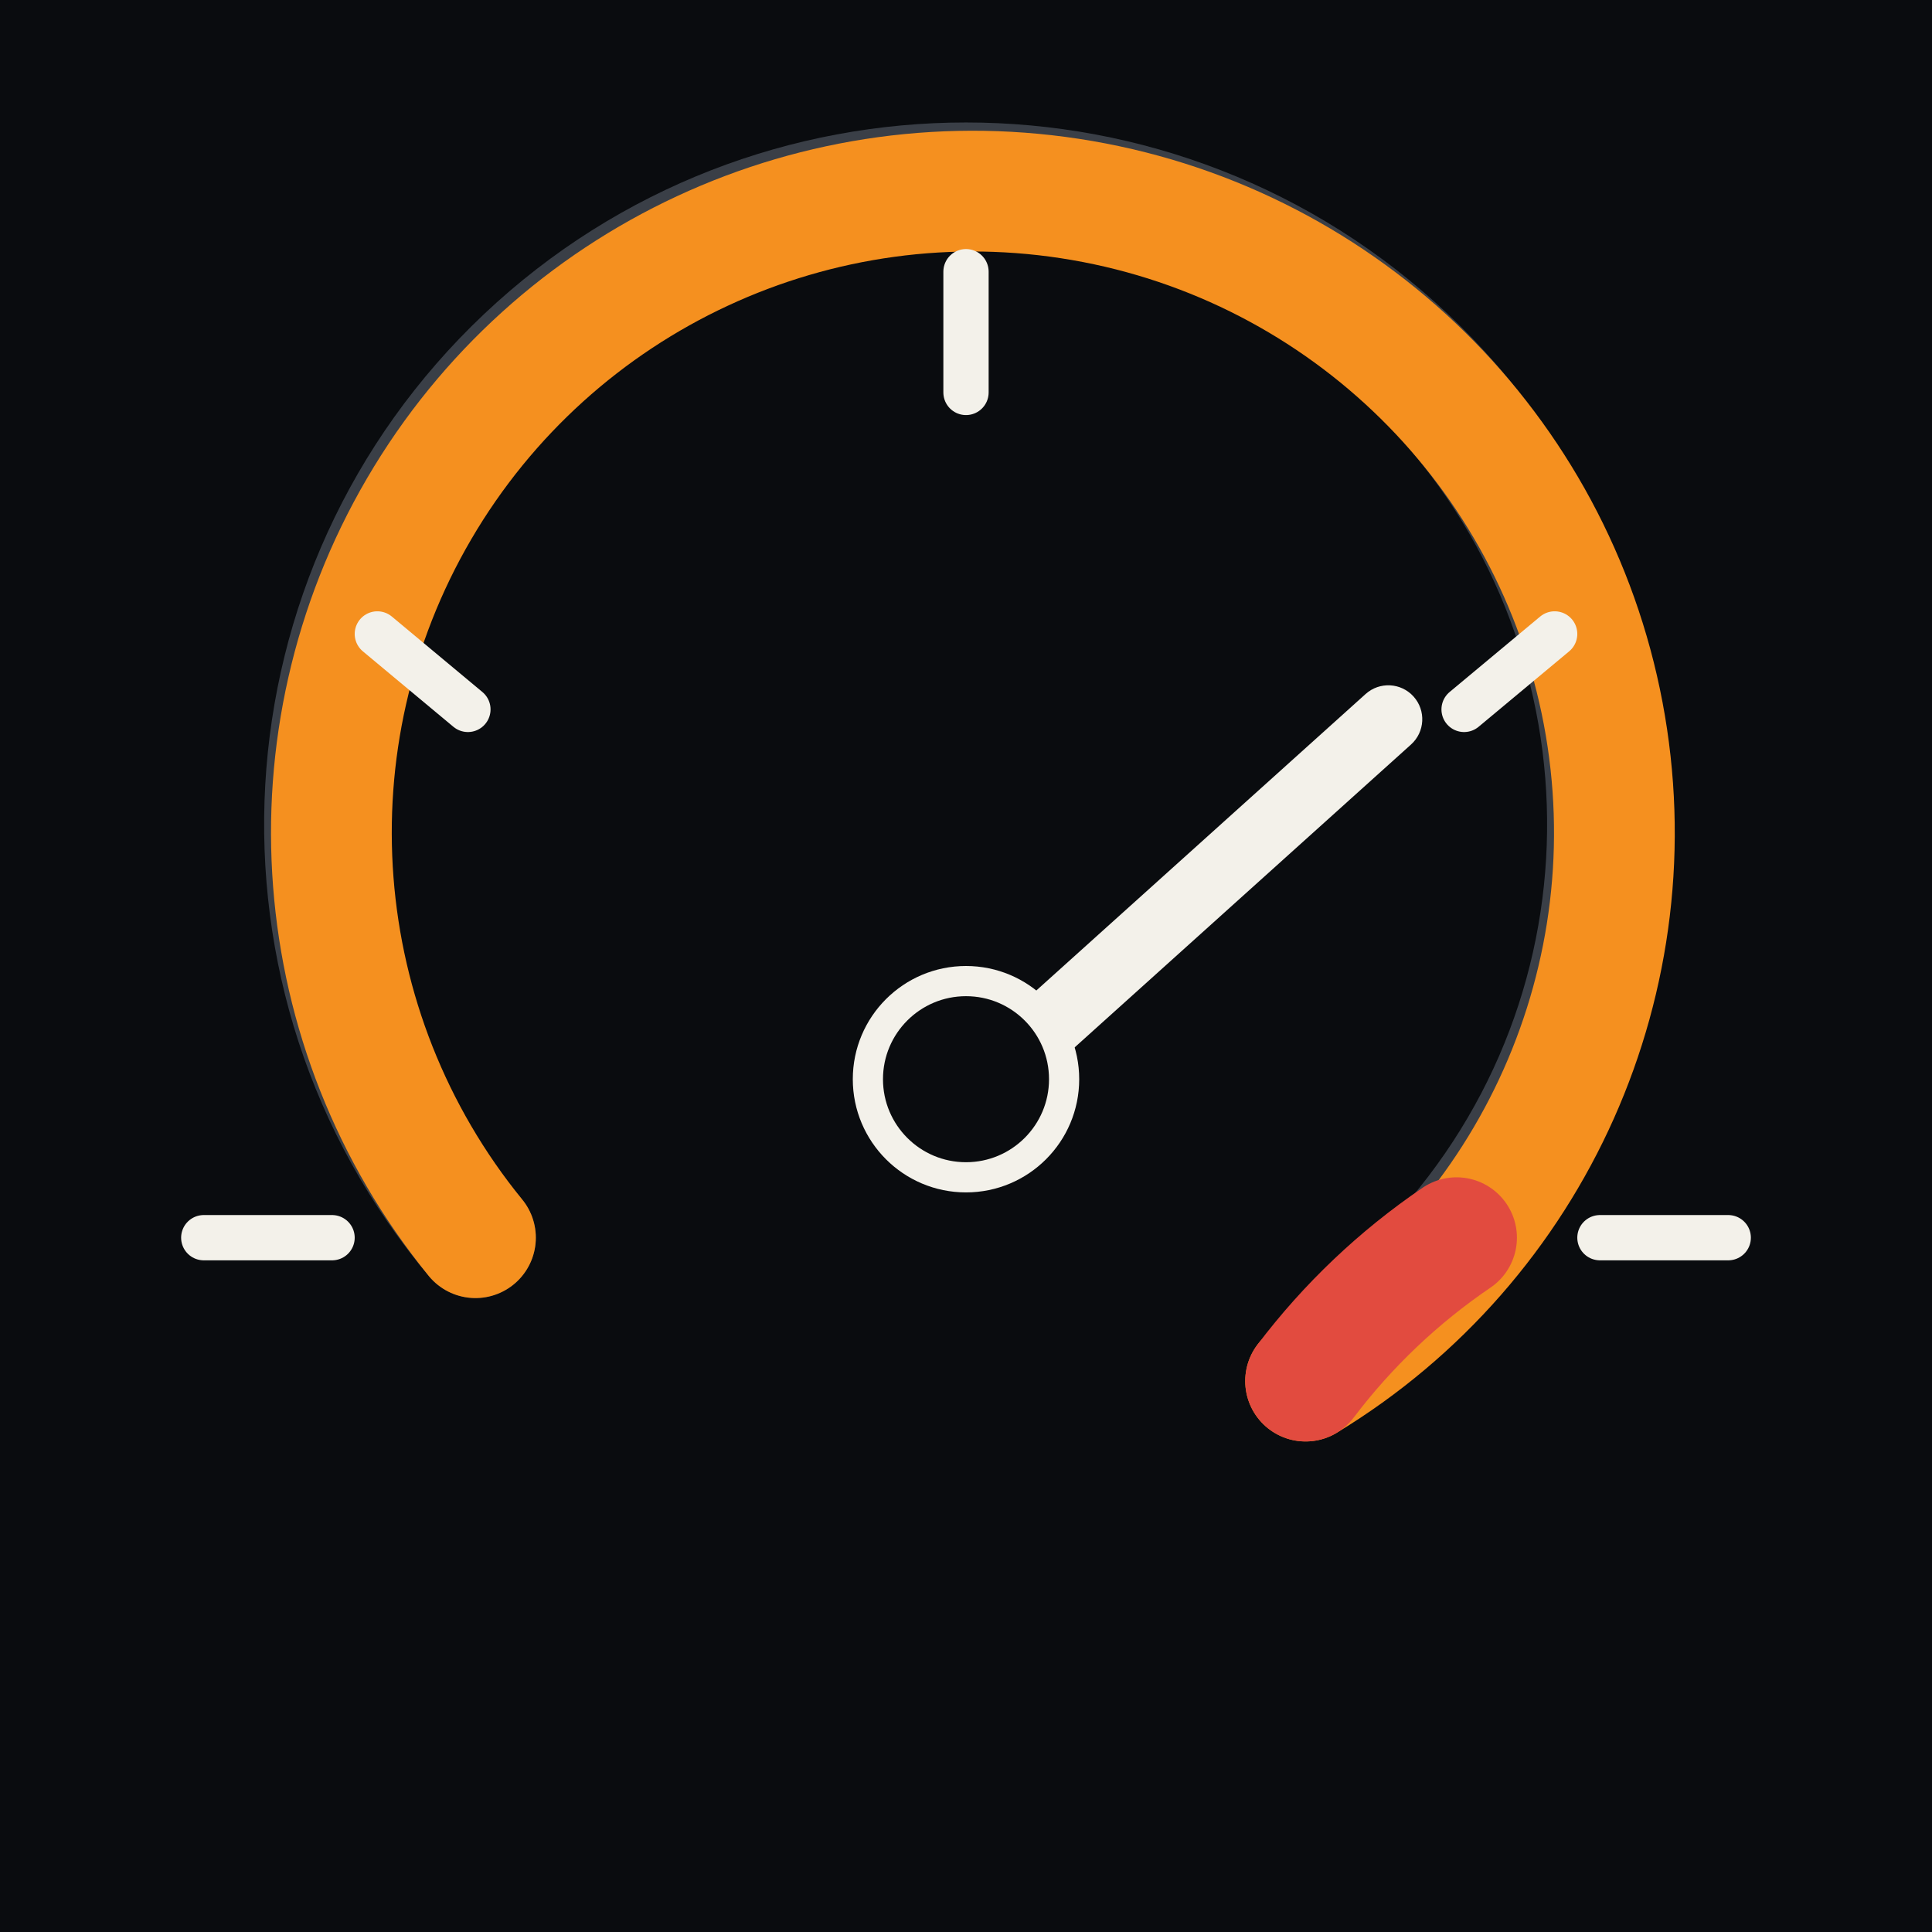
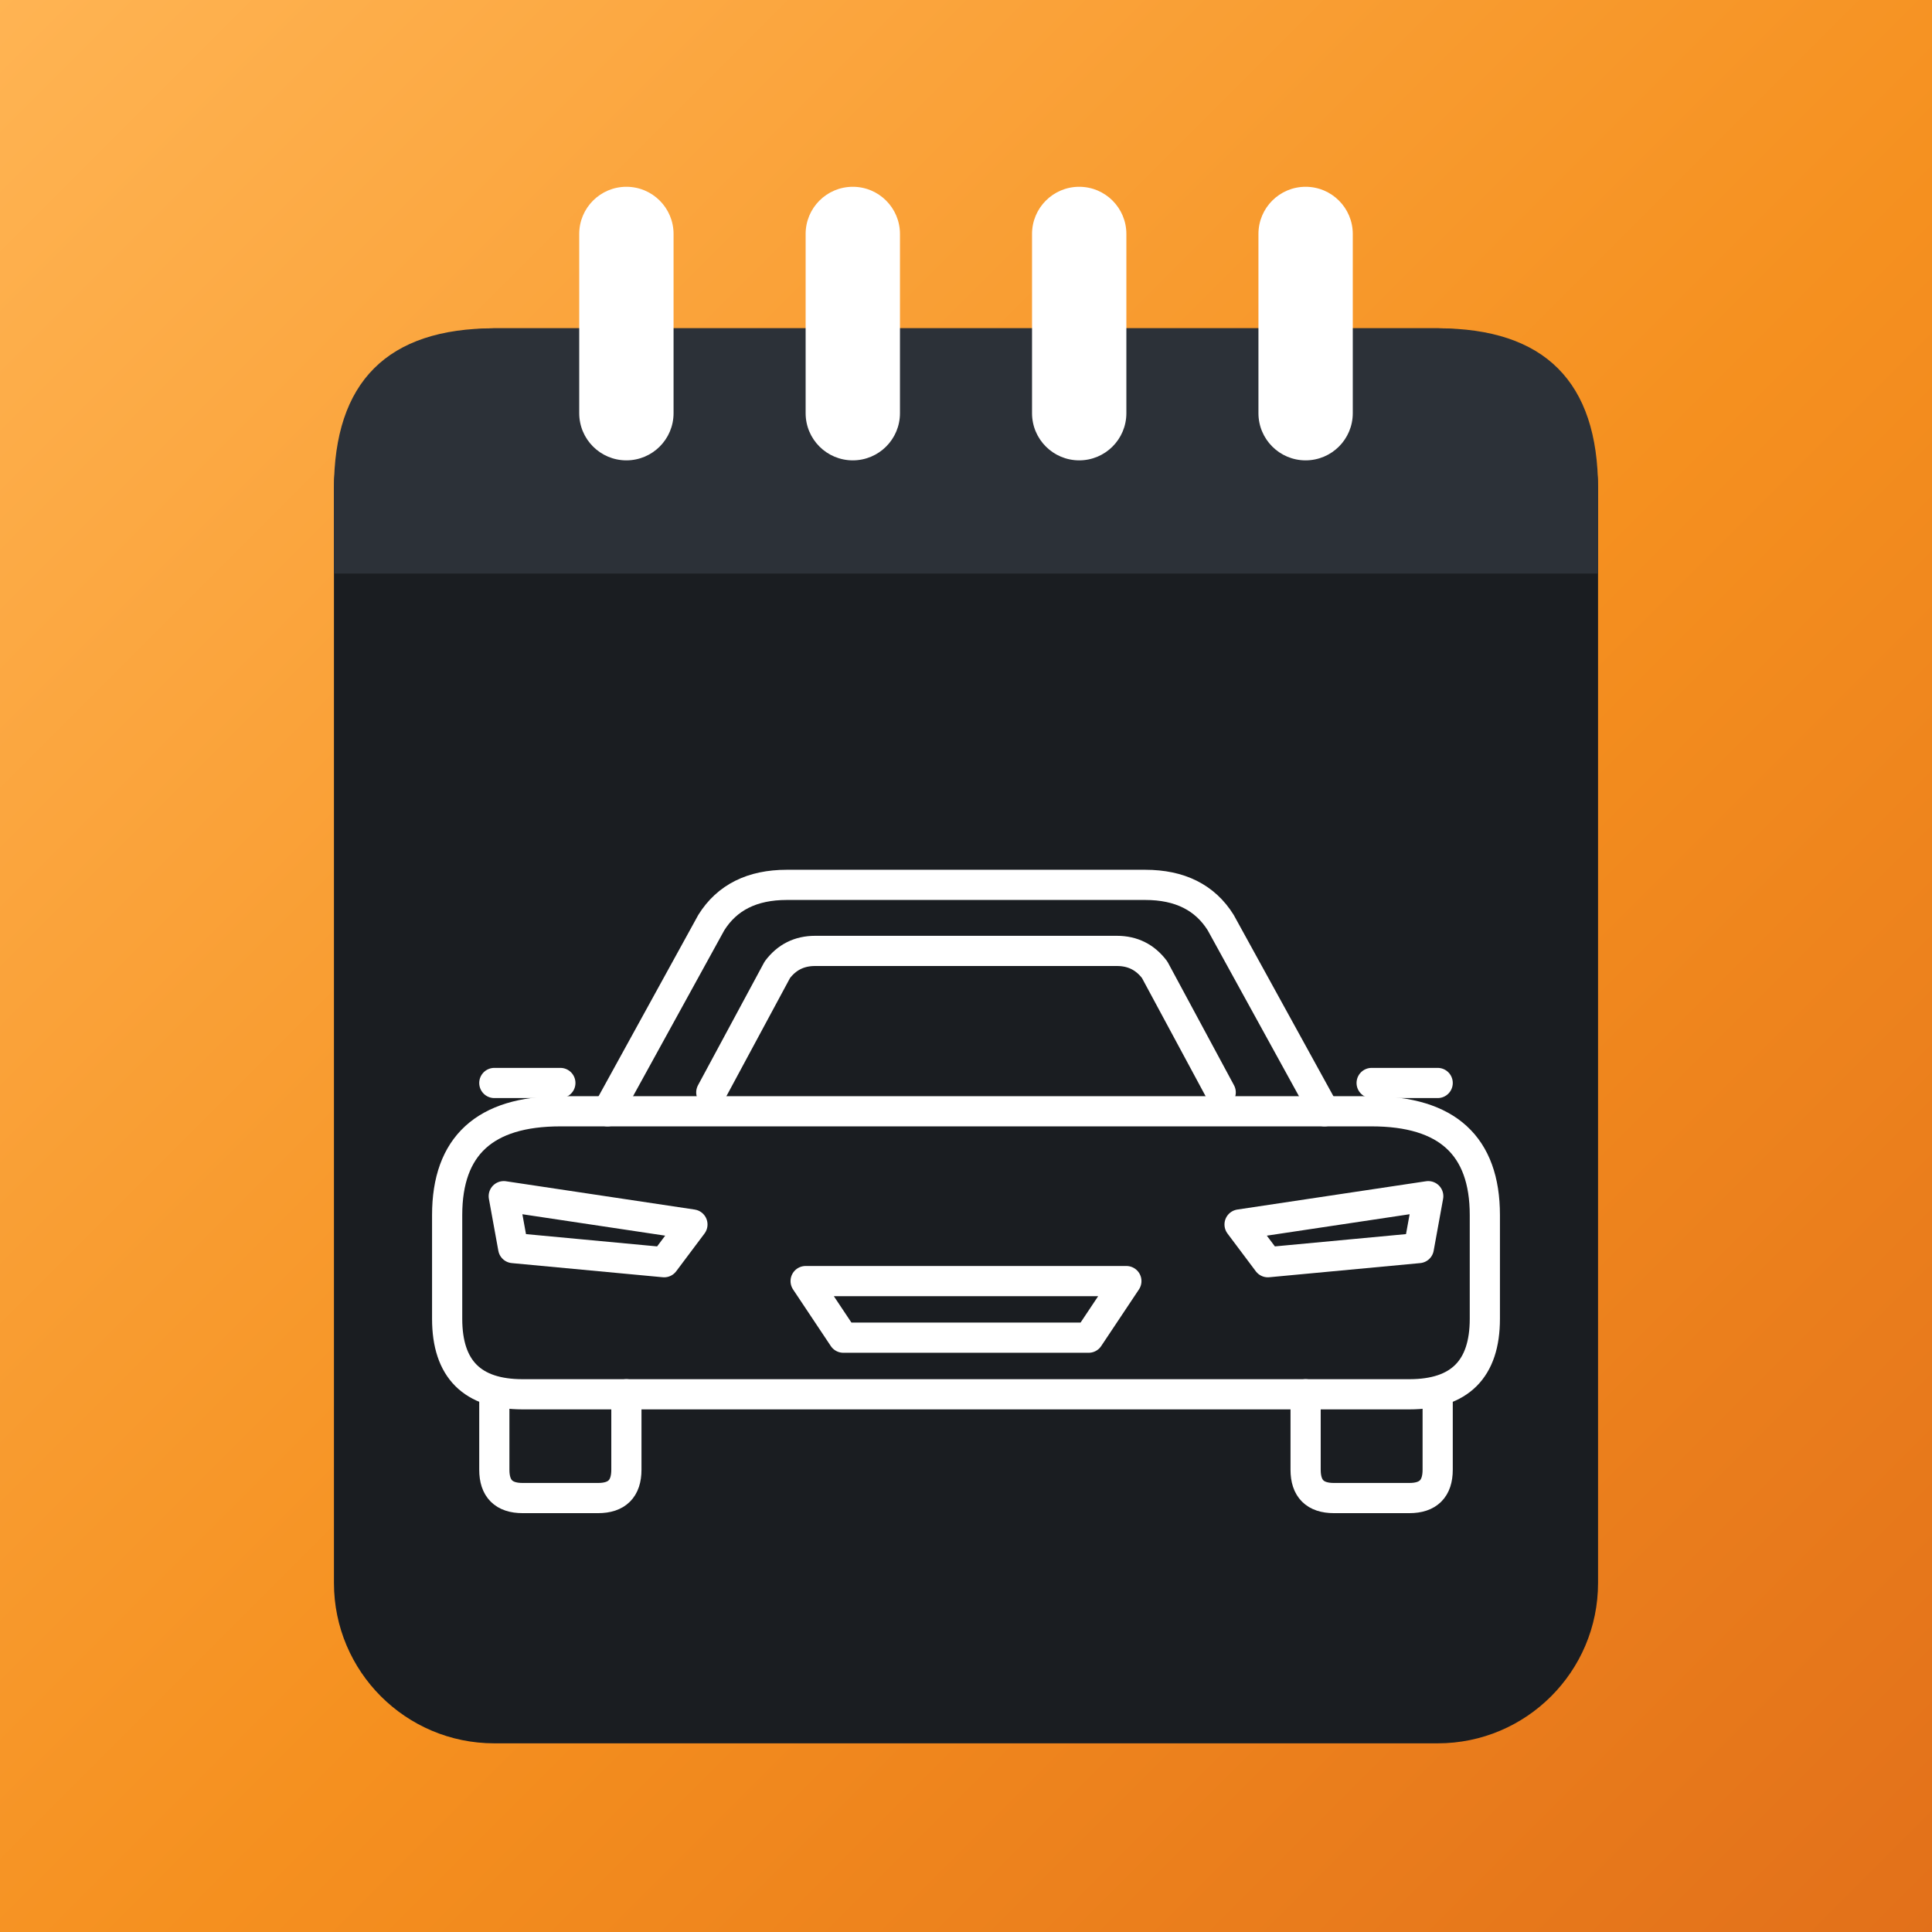
<svg xmlns="http://www.w3.org/2000/svg" viewBox="0 0 512 512">
-   <rect width="512" height="512" fill="#0a0c0f" />
-   <path d="M 126 328 A 170 170 0 1 1 386 328" fill="none" stroke="#3a3f47" stroke-width="32" stroke-linecap="round" />
-   <path d="M 126 328 A 170 170 0 1 1 346 366" fill="none" stroke="#f5901f" stroke-width="32" stroke-linecap="round" />
-   <path d="M 346 366 A 170 170 0 0 1 386 328" fill="none" stroke="#e24b3f" stroke-width="32" stroke-linecap="round" />
-   <g stroke="#f3f1ea" stroke-width="12" stroke-linecap="round">
-     <line x1="256" y1="72" x2="256" y2="104" />
-     <line x1="100" y1="168" x2="124" y2="188" />
-     <line x1="412" y1="168" x2="388" y2="188" />
-     <line x1="54" y1="328" x2="88" y2="328" />
-     <line x1="458" y1="328" x2="424" y2="328" />
+   <defs>
+     <linearGradient id="g" x1="0" y1="0" x2="1" y2="1">
+       <stop offset="0" stop-color="#ffb453" />
+       <stop offset=".55" stop-color="#f5901f" />
+       <stop offset="1" stop-color="#e2701a" />
+     </linearGradient>
+     <linearGradient id="gl" x1="0" y1="0" x2="0" y2="1">
+       <stop offset="0" stop-color="#3a4250" />
+       <stop offset="1" stop-color="#1e232b" />
+     </linearGradient>
+     <linearGradient id="bd" x1="0" y1="0" x2="0" y2="1">
+       <stop offset="0" stop-color="#ffffff" />
+       <stop offset="1" stop-color="#e6e2da" />
+     </linearGradient>
+   </defs>
+   <rect width="512" height="512" fill="url(#g)" />
+   <rect x="88.5" y="87.0" width="335.0" height="375.0" rx="42.5" fill="#1a1d21" />
+   <path d="M88.5 129.5 Q88.5 87.0 131.0 87.0 H381.0 Q423.5 87.0 423.5 129.5 V152.0 H88.5 Z" fill="#2c3138" />
+   <rect x="153.5" y="49.5" width="25.0" height="72.5" rx="12.5" fill="#ffffff" />
+   <rect x="213.5" y="49.5" width="25.0" height="72.5" rx="12.5" fill="#ffffff" />
+   <rect x="273.5" y="49.5" width="25.0" height="72.5" rx="12.5" fill="#ffffff" />
+   <rect x="333.5" y="49.5" width="25.0" height="72.5" rx="12.5" fill="#ffffff" />
+   <g transform="translate(256 312.0) scale(1.250)">
+     <g fill="none" stroke="#ffffff" stroke-width="6.40" stroke-linecap="round" stroke-linejoin="round">
+       <path d="M-76 -14 L-54 -54 Q-49 -62 -38 -62 H38 Q49 -62 54 -54 L76 -14" />
+       <path d="M-54 -18 L-40 -44 Q-37 -48 -32 -48 H32 Q37 -48 40 -44 L54 -18" />
+       <path d="M-110 8 Q-110 -14 -86 -14 H86 Q110 -14 110 8 V30 Q110 46 94 46 H-94 Q-110 46 -110 30 Z" />
+       <path d="M-98 4 L-58 10 L-64 18 L-96 15 Z" />
+       <path d="M98 4 L58 10 L64 18 L96 15 Z" />
+       <path d="M-34 22 H34 L26 34 H-26 Z" />
+       <path d="M-100 46 V62 Q-100 68 -94 68 H-78 Q-72 68 -72 62 V46" />
+       <path d="M72 46 V62 Q72 68 78 68 H94 Q100 68 100 62 V46" />
+       <path d="M-86 -20 H-100" />
+       <path d="M86 -20 H100" />
+     </g>
  </g>
-   <g transform="rotate(48 256 286)">
-     <rect x="251" y="130" width="18" height="156" rx="9" fill="#f3f1ea" />
-   </g>
-   <circle cx="256" cy="286" r="26" fill="#0a0c0f" stroke="#f3f1ea" stroke-width="8" />
</svg>
